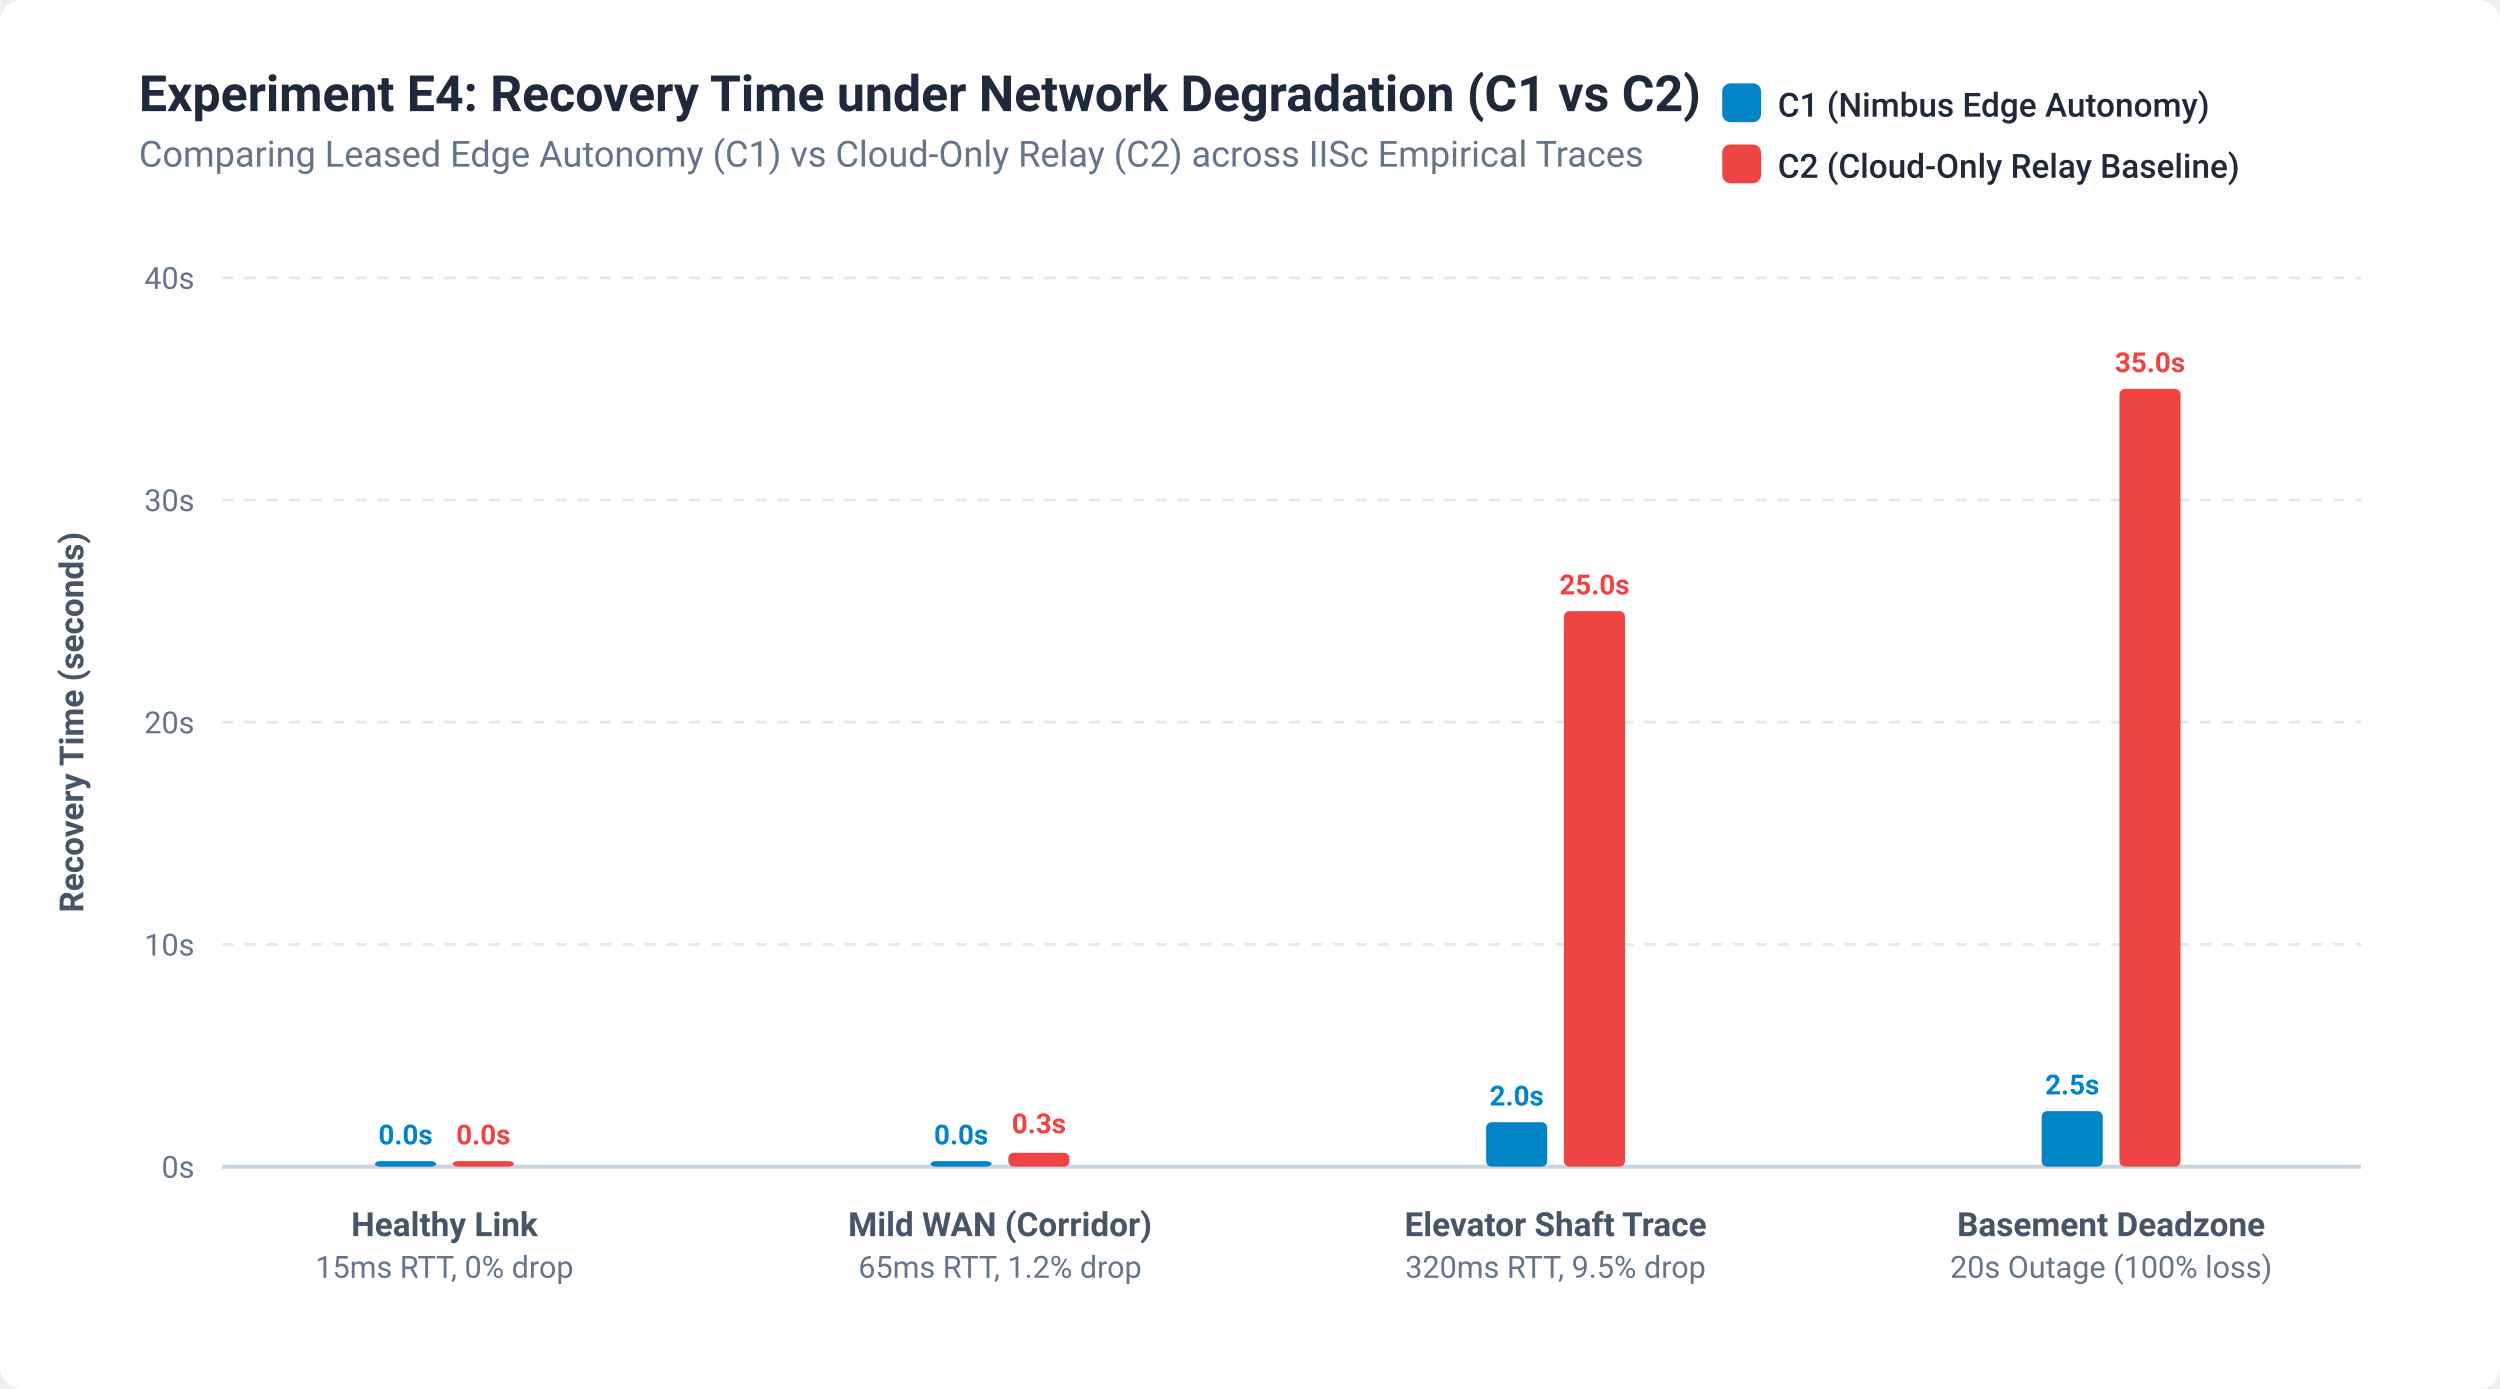
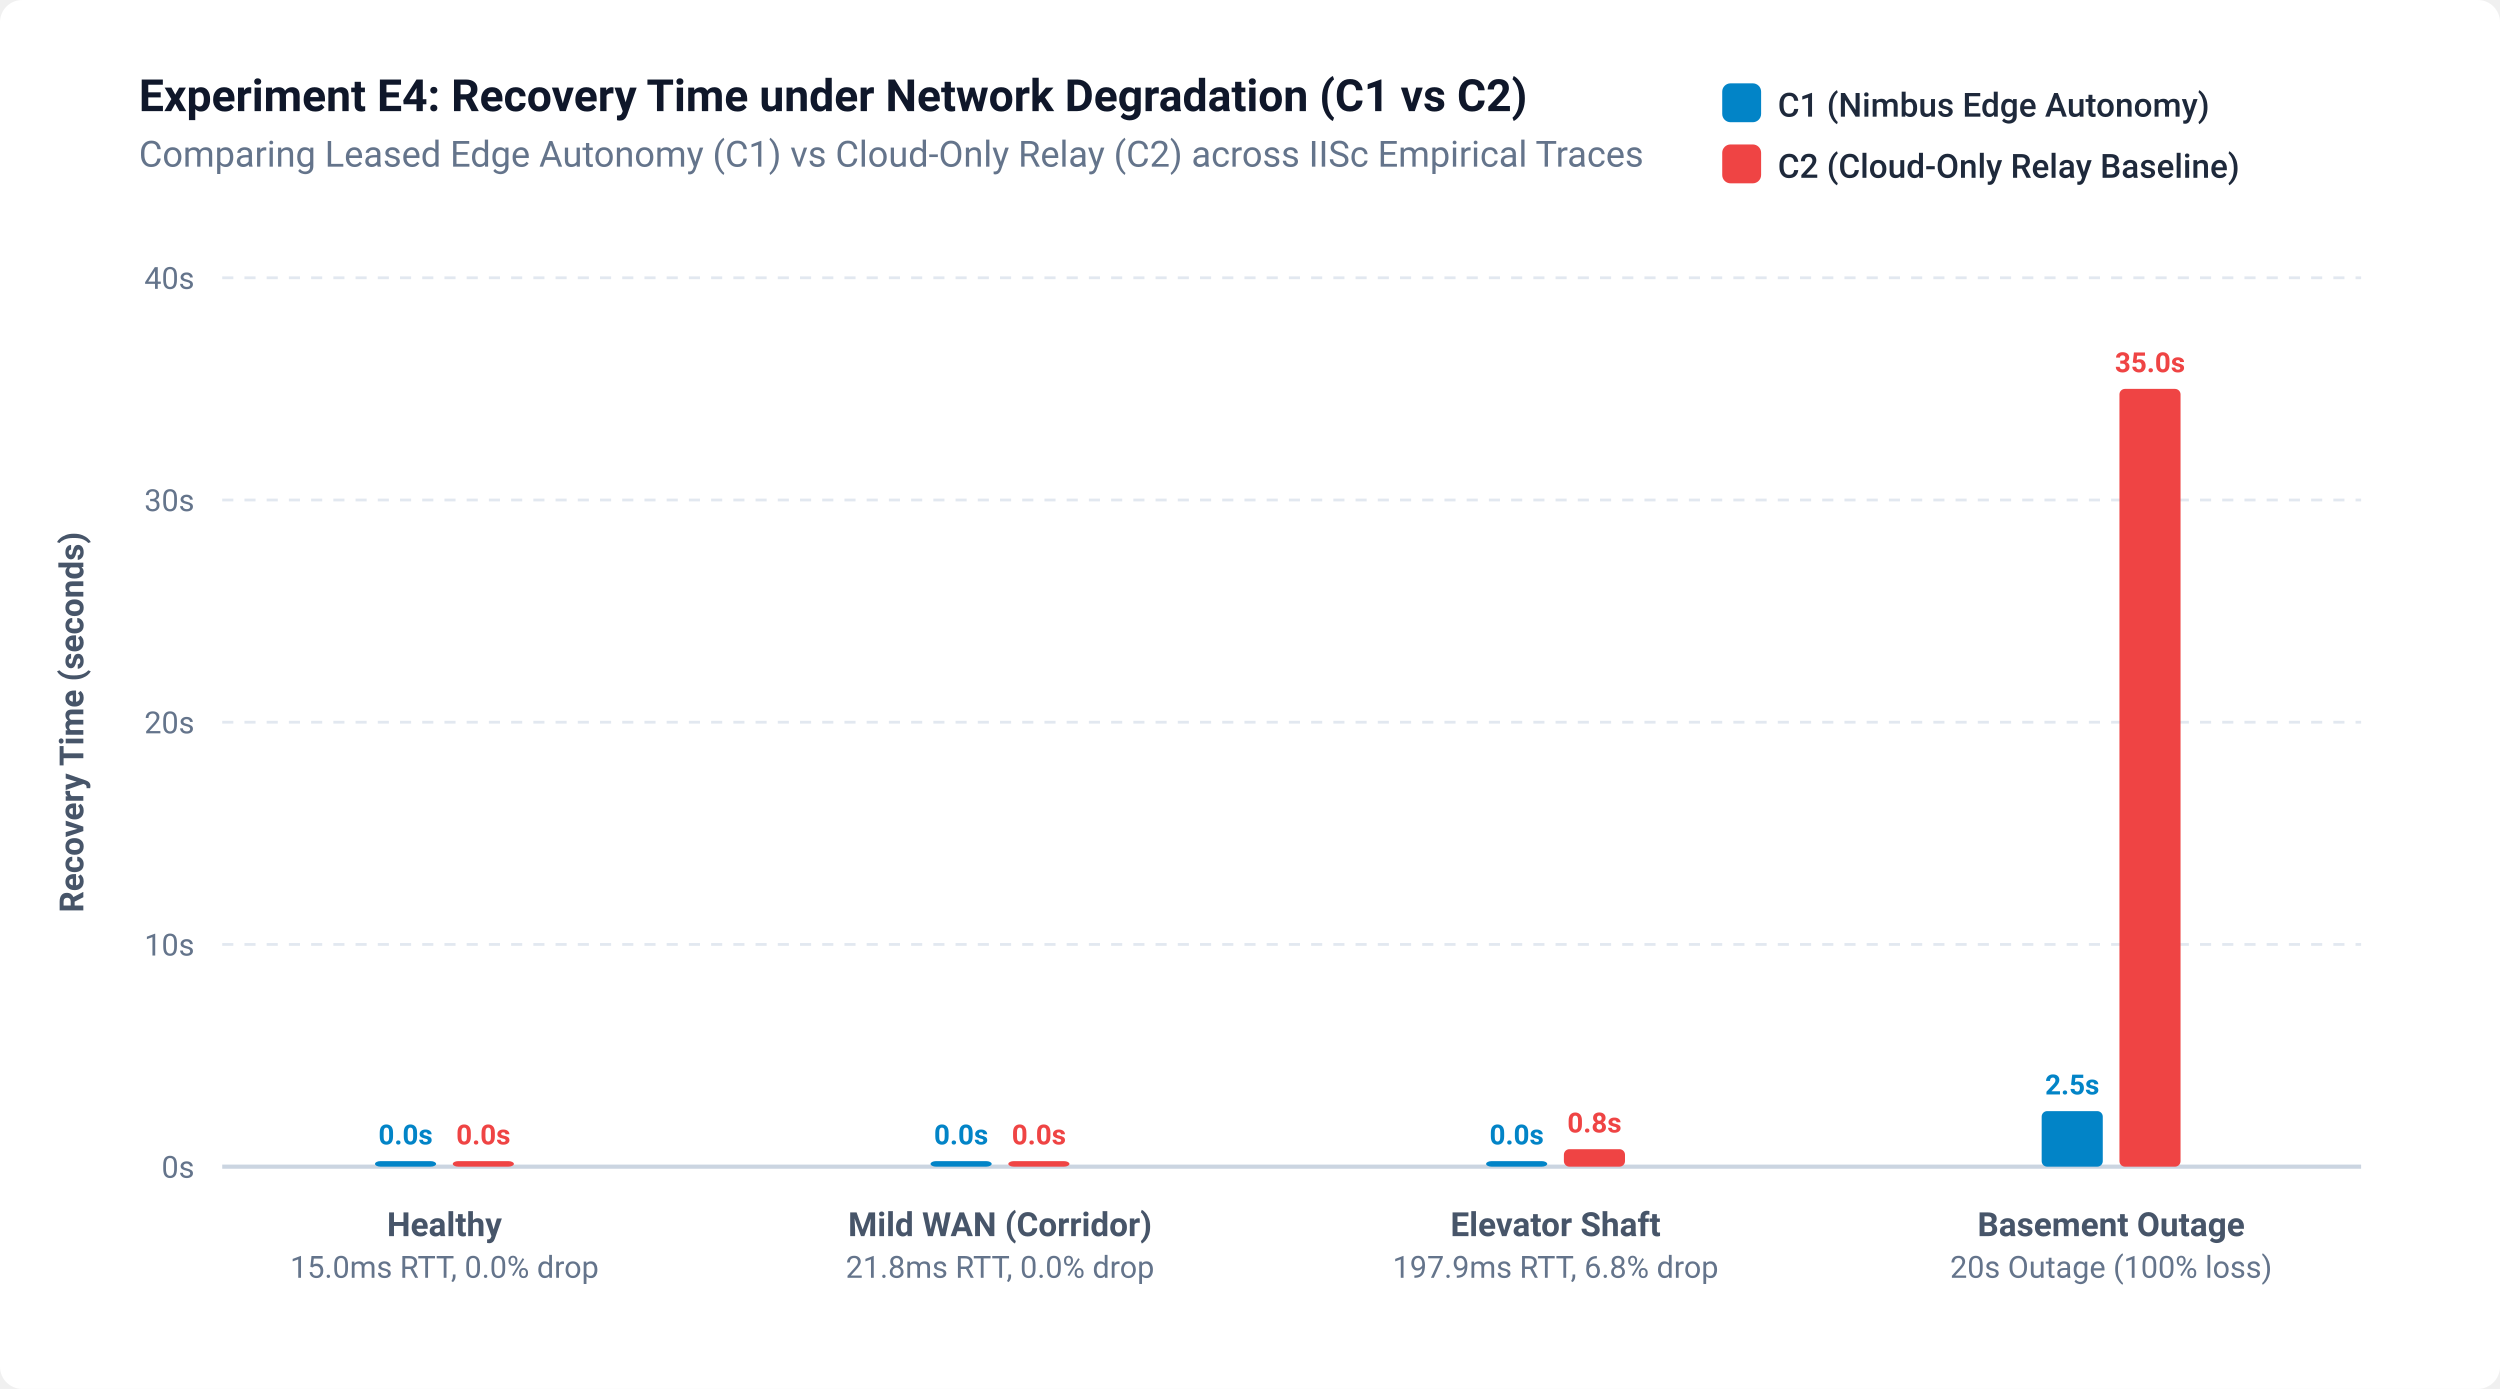
<svg xmlns="http://www.w3.org/2000/svg" viewBox="0 0 900 500" width="100%" height="100%">
  <style>
-   .title { font-family: -apple-system, BlinkMacSystemFont, "Segoe UI", Roboto, sans-serif; font-size: 18px; font-weight: bold; fill: #1e293b; }
+   .title { font-family: -apple-system, BlinkMacSystemFont, "Segoe UI", Roboto, sans-serif; font-size: 16px; font-weight: bold; fill: #0f172a; }
  .subtitle { font-family: -apple-system, BlinkMacSystemFont, "Segoe UI", Roboto, sans-serif; font-size: 13px; fill: #64748b; }
  .axis-label { font-family: -apple-system, BlinkMacSystemFont, "Segoe UI", Roboto, sans-serif; font-size: 12px; fill: #475569; font-weight: 600; }
  .tick-label { font-family: -apple-system, BlinkMacSystemFont, "Segoe UI", Roboto, sans-serif; font-size: 11px; fill: #64748b; }
  .grid { stroke: #e2e8f0; stroke-width: 1; stroke-dasharray: 4,4; }
  .legend { font-family: -apple-system, BlinkMacSystemFont, "Segoe UI", Roboto, sans-serif; font-size: 12px; font-weight: 500; }
  .val-label { font-family: -apple-system, BlinkMacSystemFont, "Segoe UI", Roboto, sans-serif; font-size: 10px; font-weight: bold; }
</style>
  <rect width="900" height="500" fill="#ffffff" rx="8" />
  <text x="50" y="40" class="title">Experiment E4: Recovery Time under Network Degradation (C1 vs C2)</text>
  <text x="50" y="60" class="subtitle">Comparing Leased Edge Autonomy (C1) vs Cloud-Only Relay (C2) across IISc Empirical Traces</text>
  <rect x="620" y="30" width="14" height="14" fill="#0284c7" rx="3" />
  <text x="640" y="42" class="legend" fill="#1e293b">C1 (Nimbus Edge Autonomy)</text>
  <rect x="620" y="52" width="14" height="14" fill="#ef4444" rx="3" />
  <text x="640" y="64" class="legend" fill="#1e293b">C2 (Cloud-Only Relay Baseline)</text>
  <line x1="80" y1="420" x2="850" y2="420" stroke="#cbd5e1" stroke-width="1.5" />
  <line x1="80" y1="340" x2="850" y2="340" class="grid" />
  <line x1="80" y1="260" x2="850" y2="260" class="grid" />
  <line x1="80" y1="180" x2="850" y2="180" class="grid" />
  <line x1="80" y1="100" x2="850" y2="100" class="grid" />
  <text x="70" y="424" text-anchor="end" class="tick-label">0s</text>
  <text x="70" y="344" text-anchor="end" class="tick-label">10s</text>
  <text x="70" y="264" text-anchor="end" class="tick-label">20s</text>
  <text x="70" y="184" text-anchor="end" class="tick-label">30s</text>
  <text x="70" y="104" text-anchor="end" class="tick-label">40s</text>
  <text x="30" y="260" text-anchor="middle" transform="rotate(-90 30 260)" class="axis-label">Recovery Time (seconds)</text>
-   <text x="160" y="445" text-anchor="middle" class="axis-label">Healthy Link</text>
-   <text x="160" y="460" text-anchor="middle" class="tick-label">15ms RTT, 0% drop</text>
-   <rect x="135" y="418" width="22" height="2" fill="#0284c7" rx="2" />
-   <text x="146" y="412" text-anchor="middle" class="val-label" fill="#0284c7">0.0s</text>
-   <rect x="163" y="418" width="22" height="2" fill="#ef4444" rx="2" />
-   <text x="174" y="412" text-anchor="middle" class="val-label" fill="#ef4444">0.0s</text>
+   <text x="160" y="445" text-anchor="middle" class="axis-label">Healthy</text>
+   <text x="160" y="460" text-anchor="middle" class="tick-label">15.0ms RTT, 0.0% drop</text>
+   <rect x="135" y="418.0" width="22" height="2.0" fill="#0284c7" rx="2" />
+   <text x="146" y="412.0" text-anchor="middle" class="val-label" fill="#0284c7">0.0s</text>
+   <rect x="163" y="418.0" width="22" height="2.0" fill="#ef4444" rx="2" />
+   <text x="174" y="412.0" text-anchor="middle" class="val-label" fill="#ef4444">0.0s</text>
  <text x="360" y="445" text-anchor="middle" class="axis-label">Mild WAN (Corridor)</text>
-   <text x="360" y="460" text-anchor="middle" class="tick-label">65ms RTT, 1.2% drop</text>
-   <rect x="335" y="418" width="22" height="2" fill="#0284c7" rx="2" />
-   <text x="346" y="412" text-anchor="middle" class="val-label" fill="#0284c7">0.0s</text>
-   <rect x="363" y="415" width="22" height="5" fill="#ef4444" rx="2" />
-   <text x="374" y="408" text-anchor="middle" class="val-label" fill="#ef4444">0.3s</text>
-   <text x="560" y="445" text-anchor="middle" class="axis-label">Elevator Shaft Trace</text>
-   <text x="560" y="460" text-anchor="middle" class="tick-label">320ms RTT, 9.5% drop</text>
-   <rect x="535" y="404" width="22" height="16" fill="#0284c7" rx="2" />
-   <text x="546" y="398" text-anchor="middle" class="val-label" fill="#0284c7">2.0s</text>
-   <rect x="563" y="220" width="22" height="200" fill="#ef4444" rx="2" />
-   <text x="574" y="214" text-anchor="middle" class="val-label" fill="#ef4444">25.0s</text>
-   <text x="760" y="445" text-anchor="middle" class="axis-label">Basement Deadzone</text>
+   <text x="360" y="460" text-anchor="middle" class="tick-label">21.8ms RTT, 0.0% drop</text>
+   <rect x="335" y="418.0" width="22" height="2.0" fill="#0284c7" rx="2" />
+   <text x="346" y="412.0" text-anchor="middle" class="val-label" fill="#0284c7">0.0s</text>
+   <rect x="363" y="418.0" width="22" height="2.0" fill="#ef4444" rx="2" />
+   <text x="374" y="412.0" text-anchor="middle" class="val-label" fill="#ef4444">0.0s</text>
+   <text x="560" y="445" text-anchor="middle" class="axis-label">Elevator Shaft</text>
+   <text x="560" y="460" text-anchor="middle" class="tick-label">197.9ms RTT, 6.8% drop</text>
+   <rect x="535" y="418.0" width="22" height="2.0" fill="#0284c7" rx="2" />
+   <text x="546" y="412.0" text-anchor="middle" class="val-label" fill="#0284c7">0.0s</text>
+   <rect x="563" y="413.7" width="22" height="6.3" fill="#ef4444" rx="2" />
+   <text x="574" y="407.7" text-anchor="middle" class="val-label" fill="#ef4444">0.8s</text>
+   <text x="760" y="445" text-anchor="middle" class="axis-label">Basement Outage</text>
  <text x="760" y="460" text-anchor="middle" class="tick-label">20s Outage (100% loss)</text>
-   <rect x="735" y="400" width="22" height="20" fill="#0284c7" rx="2" />
-   <text x="746" y="394" text-anchor="middle" class="val-label" fill="#0284c7">2.5s</text>
-   <rect x="763" y="140" width="22" height="280" fill="#ef4444" rx="2" />
-   <text x="774" y="134" text-anchor="middle" class="val-label" fill="#ef4444">35.0s</text>
+   <rect x="735" y="400.0" width="22" height="20.0" fill="#0284c7" rx="2" />
+   <text x="746" y="394.0" text-anchor="middle" class="val-label" fill="#0284c7">2.5s</text>
+   <rect x="763" y="140.0" width="22" height="280.0" fill="#ef4444" rx="2" />
+   <text x="774" y="134.0" text-anchor="middle" class="val-label" fill="#ef4444">35.0s</text>
</svg>
